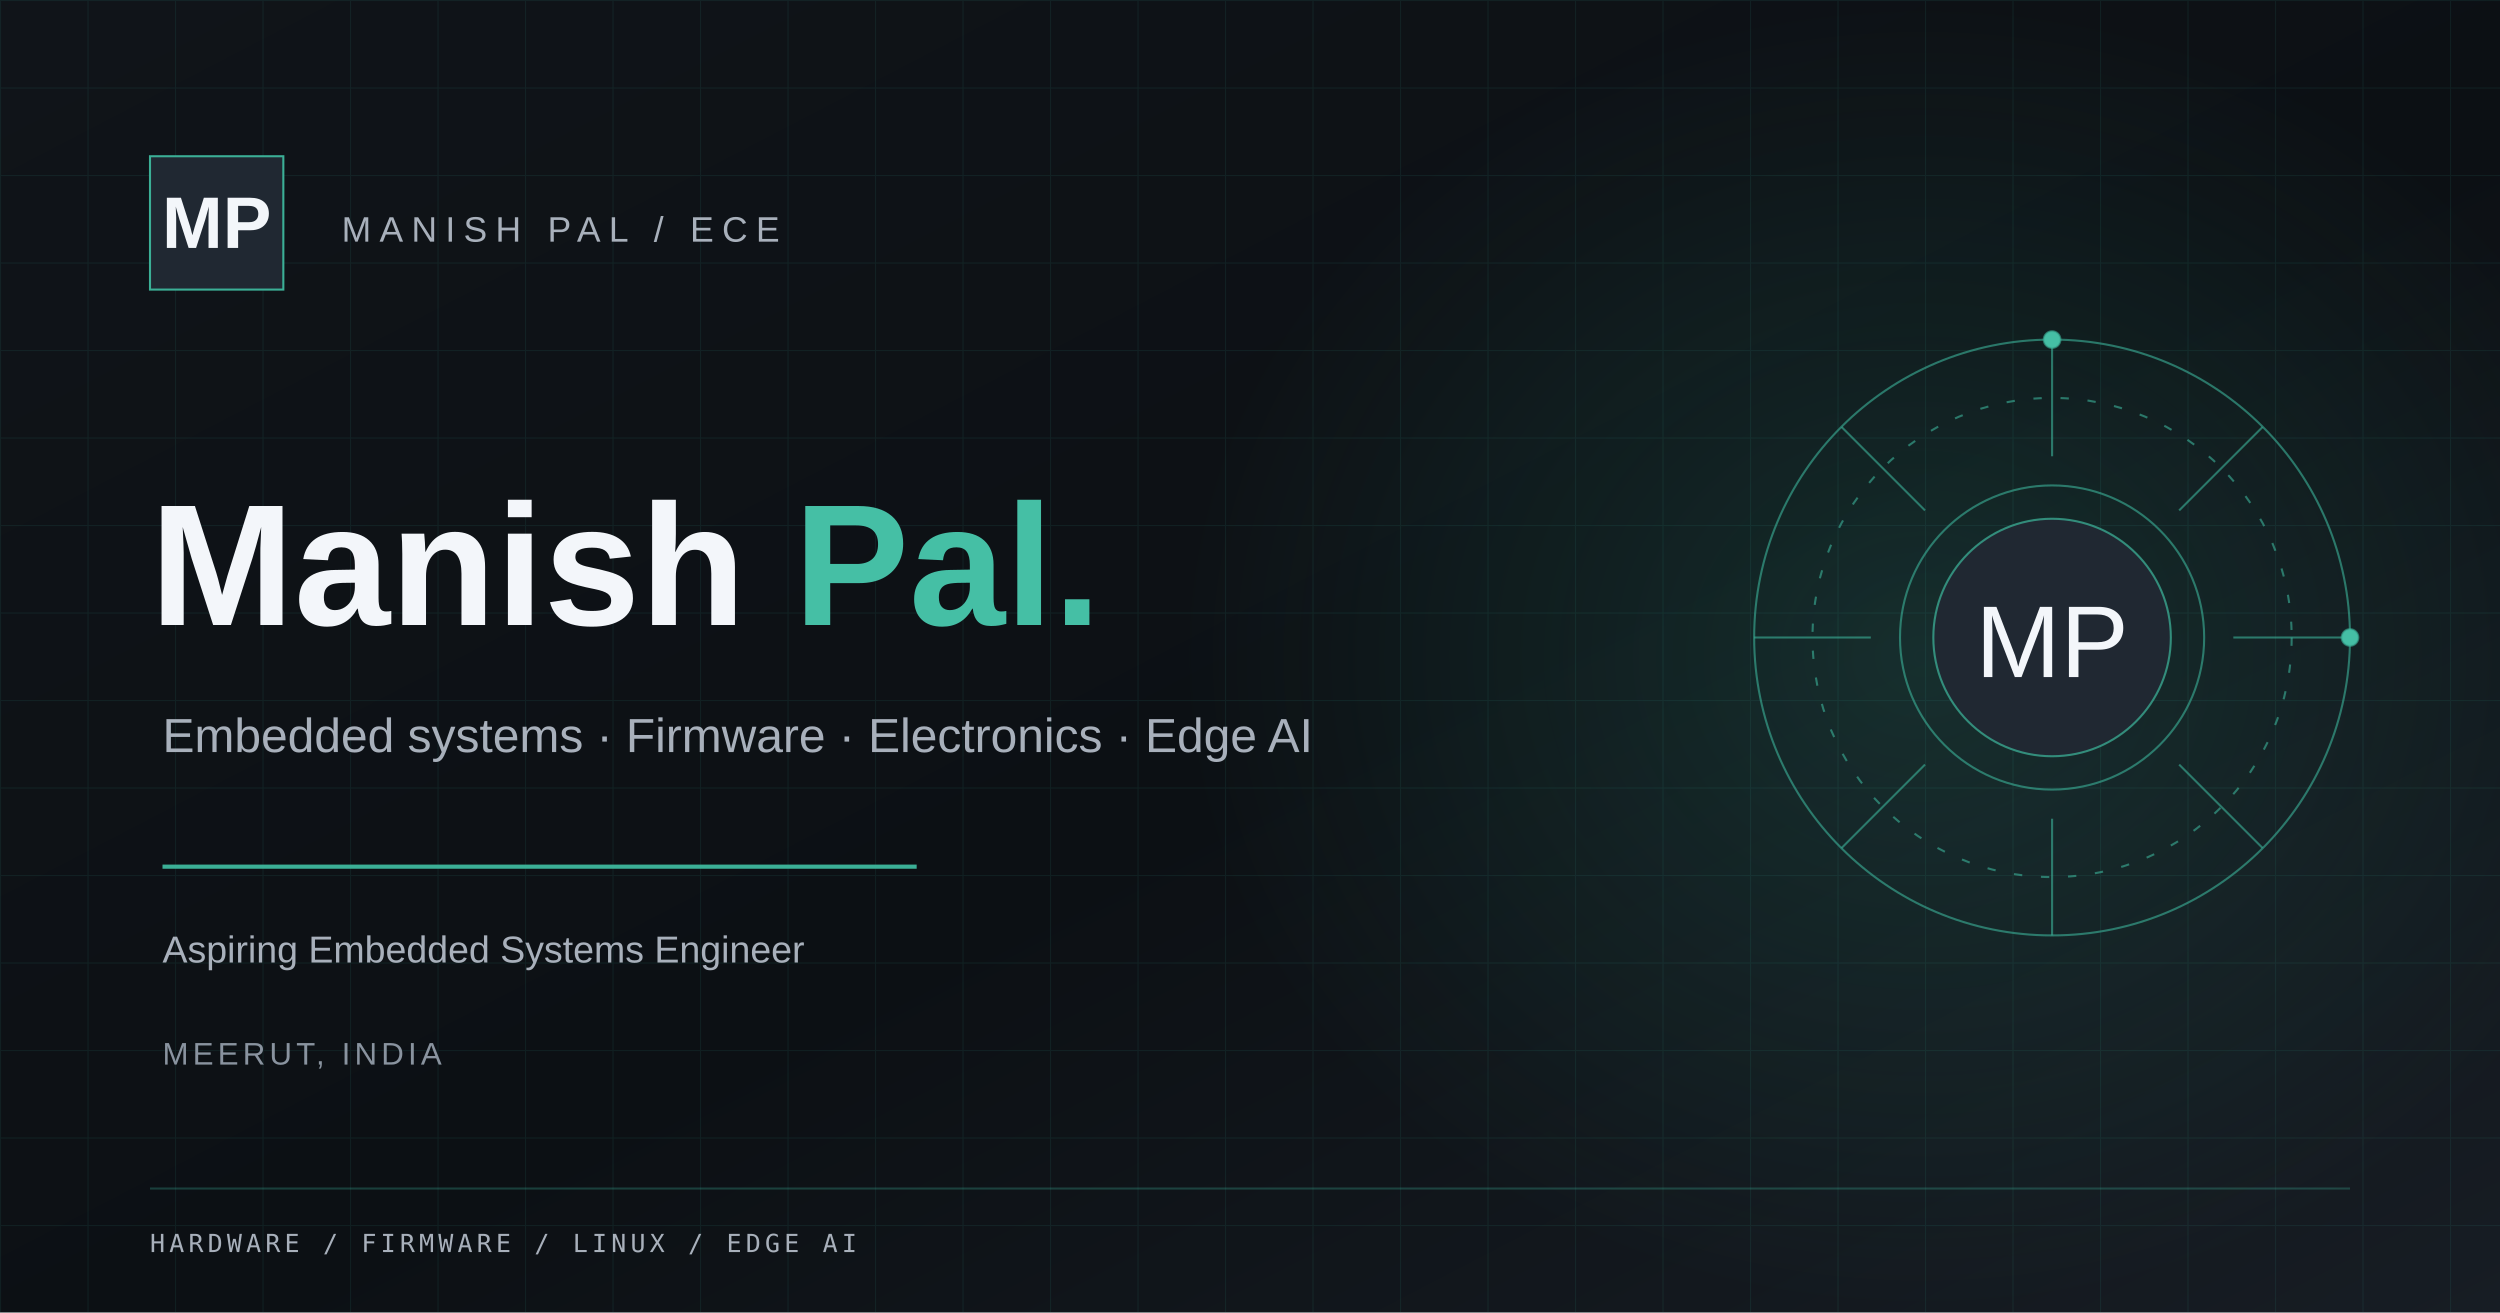
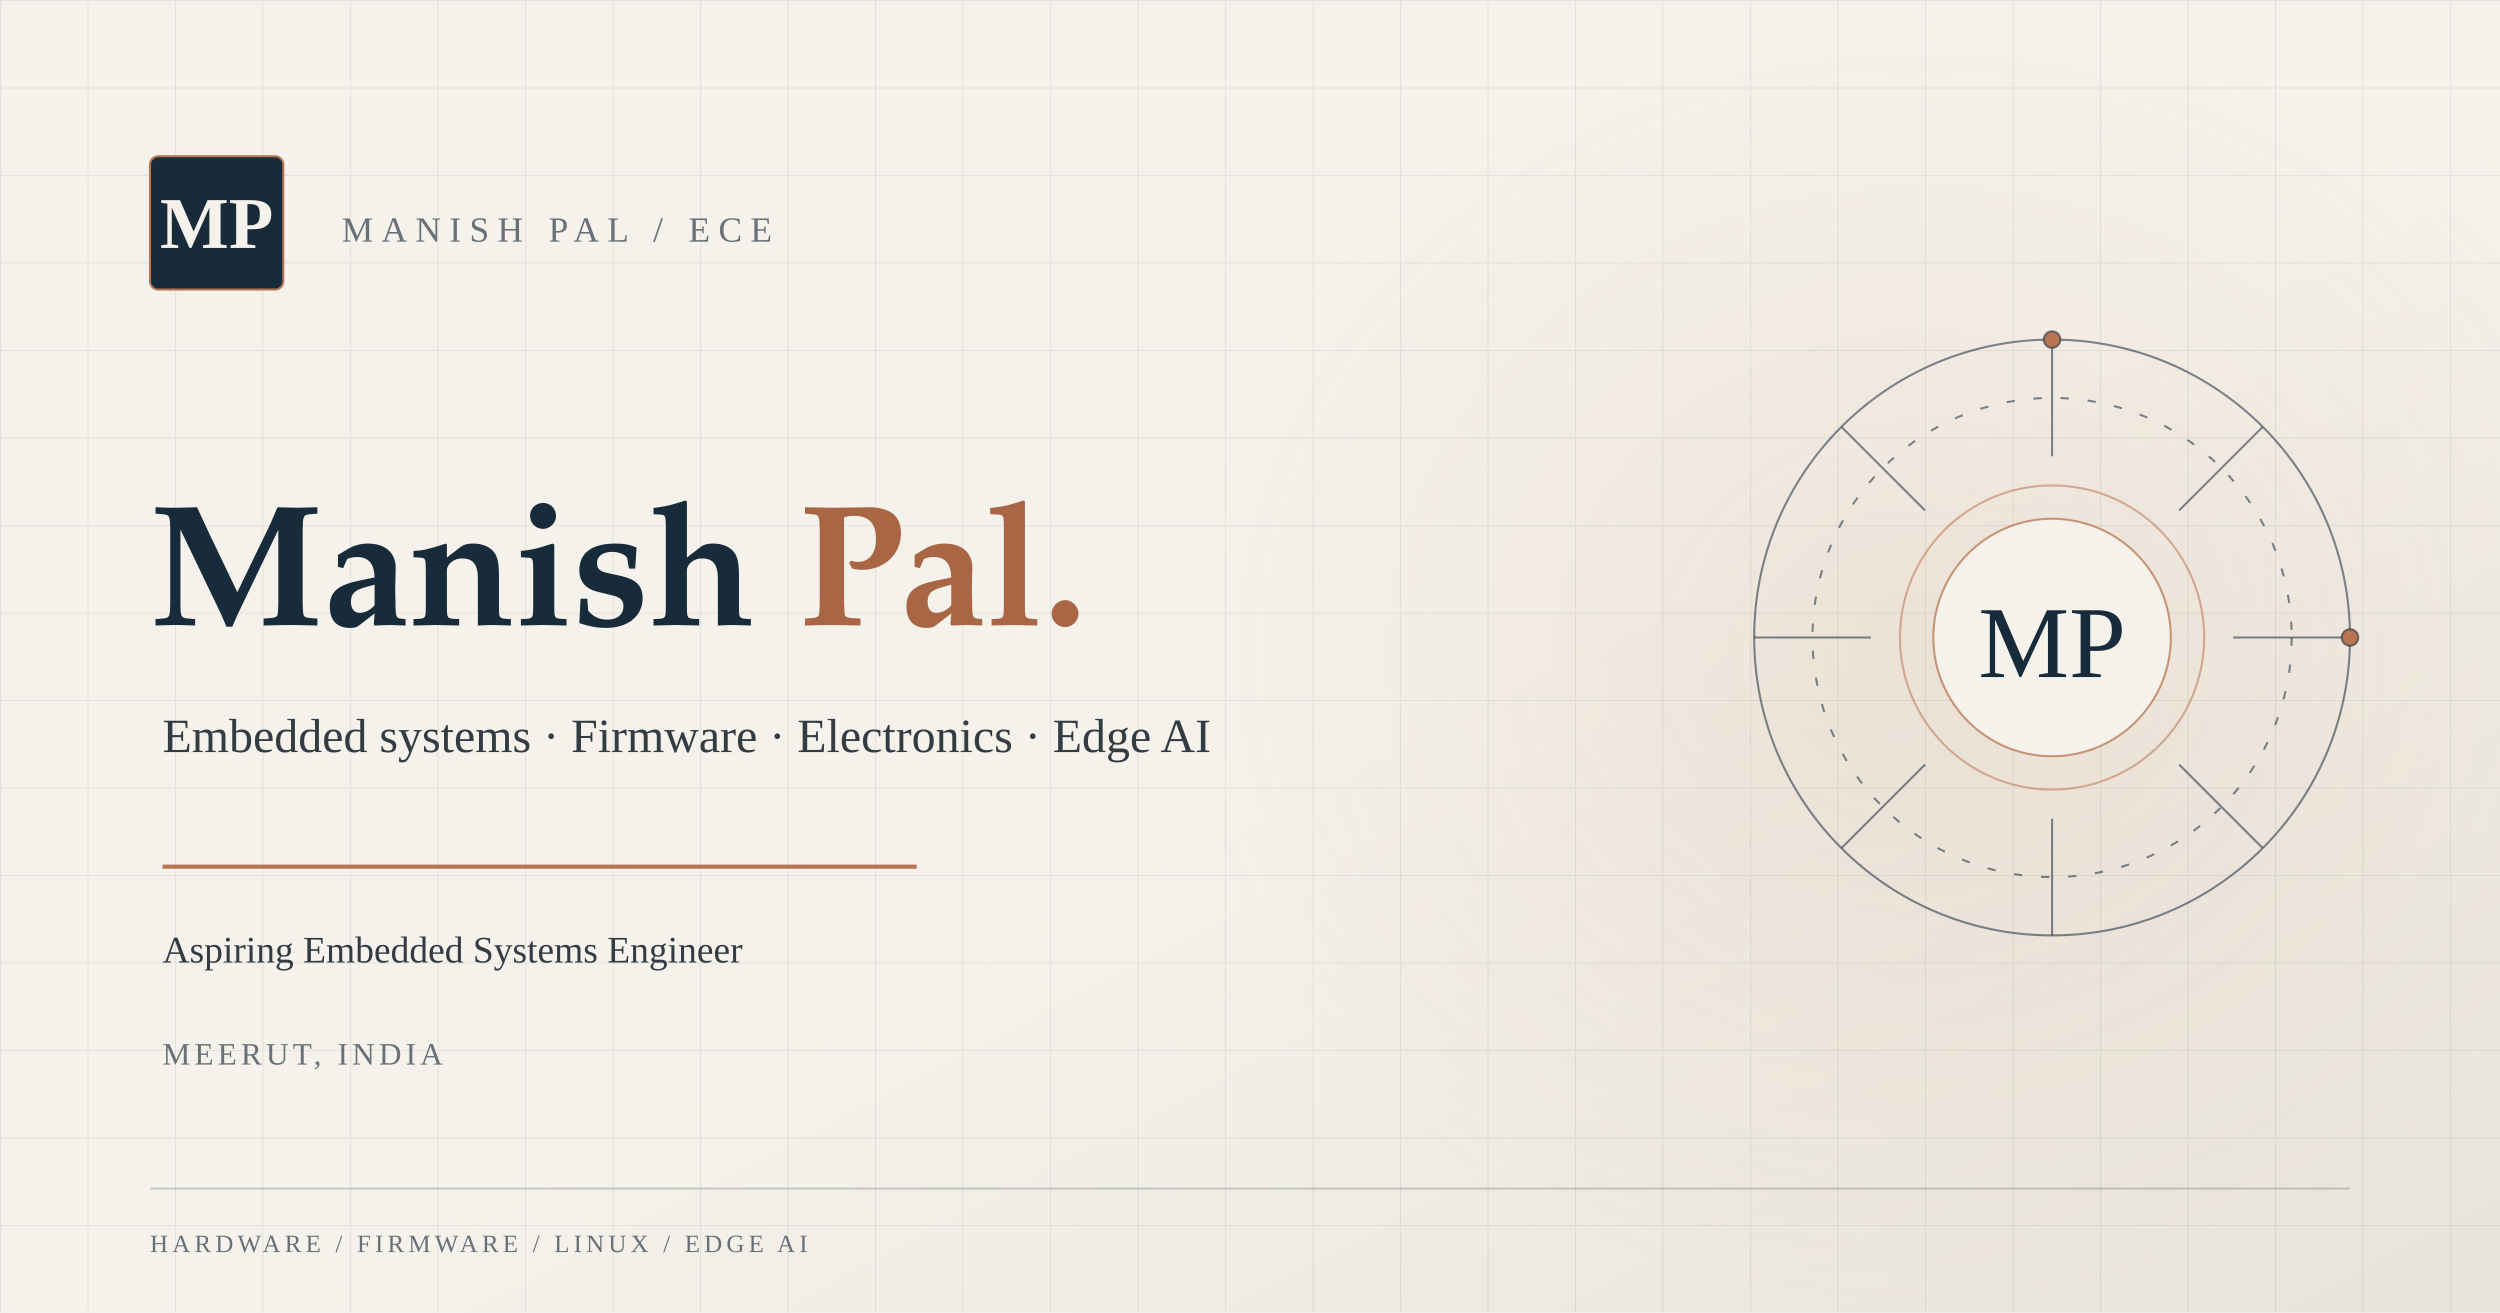
<svg xmlns="http://www.w3.org/2000/svg" width="1200" height="630" viewBox="0 0 1200 630" role="img" aria-labelledby="title description">
  <defs>
    <linearGradient id="background" x1="0" y1="0" x2="1" y2="1">
-       <stop offset="0" stop-color="#101419" />
-       <stop offset=".55" stop-color="#0C1014" />
-       <stop offset="1" stop-color="#171D24" />
+       <stop offset="0" stop-color="#F5F2EB" />
+       <stop offset=".55" stop-color="#F5F2EB" />
+       <stop offset="1" stop-color="#E8E3D9" />
    </linearGradient>
    <radialGradient id="glow">
-       <stop stop-color="#3BAF96" stop-opacity=".18" />
-       <stop offset="1" stop-color="#3BAF96" stop-opacity="0" />
+       <stop stop-color="#B87552" stop-opacity=".12" />
+       <stop offset="1" stop-color="#B87552" stop-opacity="0" />
    </radialGradient>
    <pattern id="grid" width="42" height="42" patternUnits="userSpaceOnUse">
-       <path d="M42 0H0V42" fill="none" stroke="#3BAF96" stroke-opacity=".1" />
+       <path d="M42 0H0V42" fill="none" stroke="#182B3A" stroke-opacity=".08" />
    </pattern>
  </defs>
  <rect width="1200" height="630" fill="url(#background)" />
  <rect width="1200" height="630" fill="url(#grid)" />
  <ellipse cx="923" cy="315" rx="360" ry="315" fill="url(#glow)" />
-   <rect x="72" y="75" width="64" height="64" fill="#202832" stroke="#3BAF96" />
-   <text x="104" y="119" fill="#F3F6FA" font-family="Arial,sans-serif" font-size="35" font-weight="700" text-anchor="middle">MP</text>
-   <text x="164" y="116" fill="#A8B0BB" font-family="Arial,sans-serif" font-size="17" letter-spacing="4">MANISH PAL  /  ECE</text>
-   <text x="72" y="300" fill="#F3F6FA" font-family="Arial,sans-serif" font-size="83" font-weight="600">Manish <tspan fill="#45BFA5">Pal.</tspan>
+   <rect x="72" y="75" width="64" height="64" rx="4" fill="#182B3A" stroke="#B87552" />
+   <text x="104" y="119" fill="#F5F2EB" font-family="Times New Roman,serif" font-size="35" font-weight="700" text-anchor="middle">MP</text>
+   <text x="164" y="116" fill="#687078" font-family="Times New Roman,serif" font-size="17" letter-spacing="4">MANISH PAL  /  ECE</text>
+   <text x="72" y="300" fill="#182B3A" font-family="Palatino Linotype,Book Antiqua,serif" font-size="83" font-weight="600">Manish <tspan fill="#A96645">Pal.</tspan>
  </text>
-   <text x="78" y="361" fill="#A8B0BB" font-family="Arial,sans-serif" font-size="23">Embedded systems · Firmware · Electronics · Edge AI</text>
-   <path d="M78 416h362" stroke="#3BAF96" stroke-width="2" />
-   <text x="78" y="462" fill="#A8B0BB" font-family="Arial,sans-serif" font-size="18">Aspiring Embedded Systems Engineer</text>
-   <text x="78" y="511" fill="#89939F" font-family="Arial,sans-serif" font-size="15" letter-spacing="2">MEERUT, INDIA</text>
-   <g transform="translate(835 156)" fill="none" stroke="#3BAF96" stroke-opacity=".62">
+   <text x="78" y="361" fill="#343C43" font-family="Times New Roman,serif" font-size="23">Embedded systems · Firmware · Electronics · Edge AI</text>
+   <path d="M78 416h362" stroke="#B87552" stroke-width="2" />
+   <text x="78" y="462" fill="#343C43" font-family="Times New Roman,serif" font-size="18">Aspiring Embedded Systems Engineer</text>
+   <text x="78" y="511" fill="#687078" font-family="Times New Roman,serif" font-size="15" letter-spacing="2">MEERUT, INDIA</text>
+   <g transform="translate(835 156)" fill="none" stroke="#182B3A" stroke-opacity=".55">
    <circle cx="150" cy="150" r="143" />
    <circle cx="150" cy="150" r="115" stroke-dasharray="4 9" />
-     <circle cx="150" cy="150" r="73" stroke="#3BAF96" />
+     <circle cx="150" cy="150" r="73" stroke="#B87552" />
    <path d="M150 7v56m0 174v56M7 150h56m174 0h56M49 49l40 40m122 122 40 40m0-202-40 40M89 211l-40 40" />
-     <circle cx="150" cy="7" r="4" fill="#45BFA5" />
-     <circle cx="293" cy="150" r="4" fill="#45BFA5" />
+     <circle cx="150" cy="7" r="4" fill="#B87552" />
+     <circle cx="293" cy="150" r="4" fill="#B87552" />
  </g>
-   <circle cx="985" cy="306" r="57" fill="#202832" stroke="#3BAF96" stroke-opacity=".75" />
-   <text x="985" y="325" fill="#F3F6FA" font-family="Arial,sans-serif" font-size="49" text-anchor="middle">MP</text>
-   <rect x="72" y="570" width="1056" height="1" fill="#3BAF96" fill-opacity=".3" />
-   <text x="72" y="601" fill="#A8B0BB" font-family="monospace" font-size="12" letter-spacing="2">HARDWARE  /  FIRMWARE  /  LINUX  /  EDGE AI</text>
+   <circle cx="985" cy="306" r="57" fill="#F5F2EB" stroke="#B87552" stroke-opacity=".75" />
+   <text x="985" y="325" fill="#182B3A" font-family="Times New Roman,serif" font-size="49" text-anchor="middle">MP</text>
+   <rect x="72" y="570" width="1056" height="1" fill="#182B3A" fill-opacity=".2" />
+   <text x="72" y="601" fill="#687078" font-family="Times New Roman,serif" font-size="12" letter-spacing="2">HARDWARE  /  FIRMWARE  /  LINUX  /  EDGE AI</text>
</svg>
